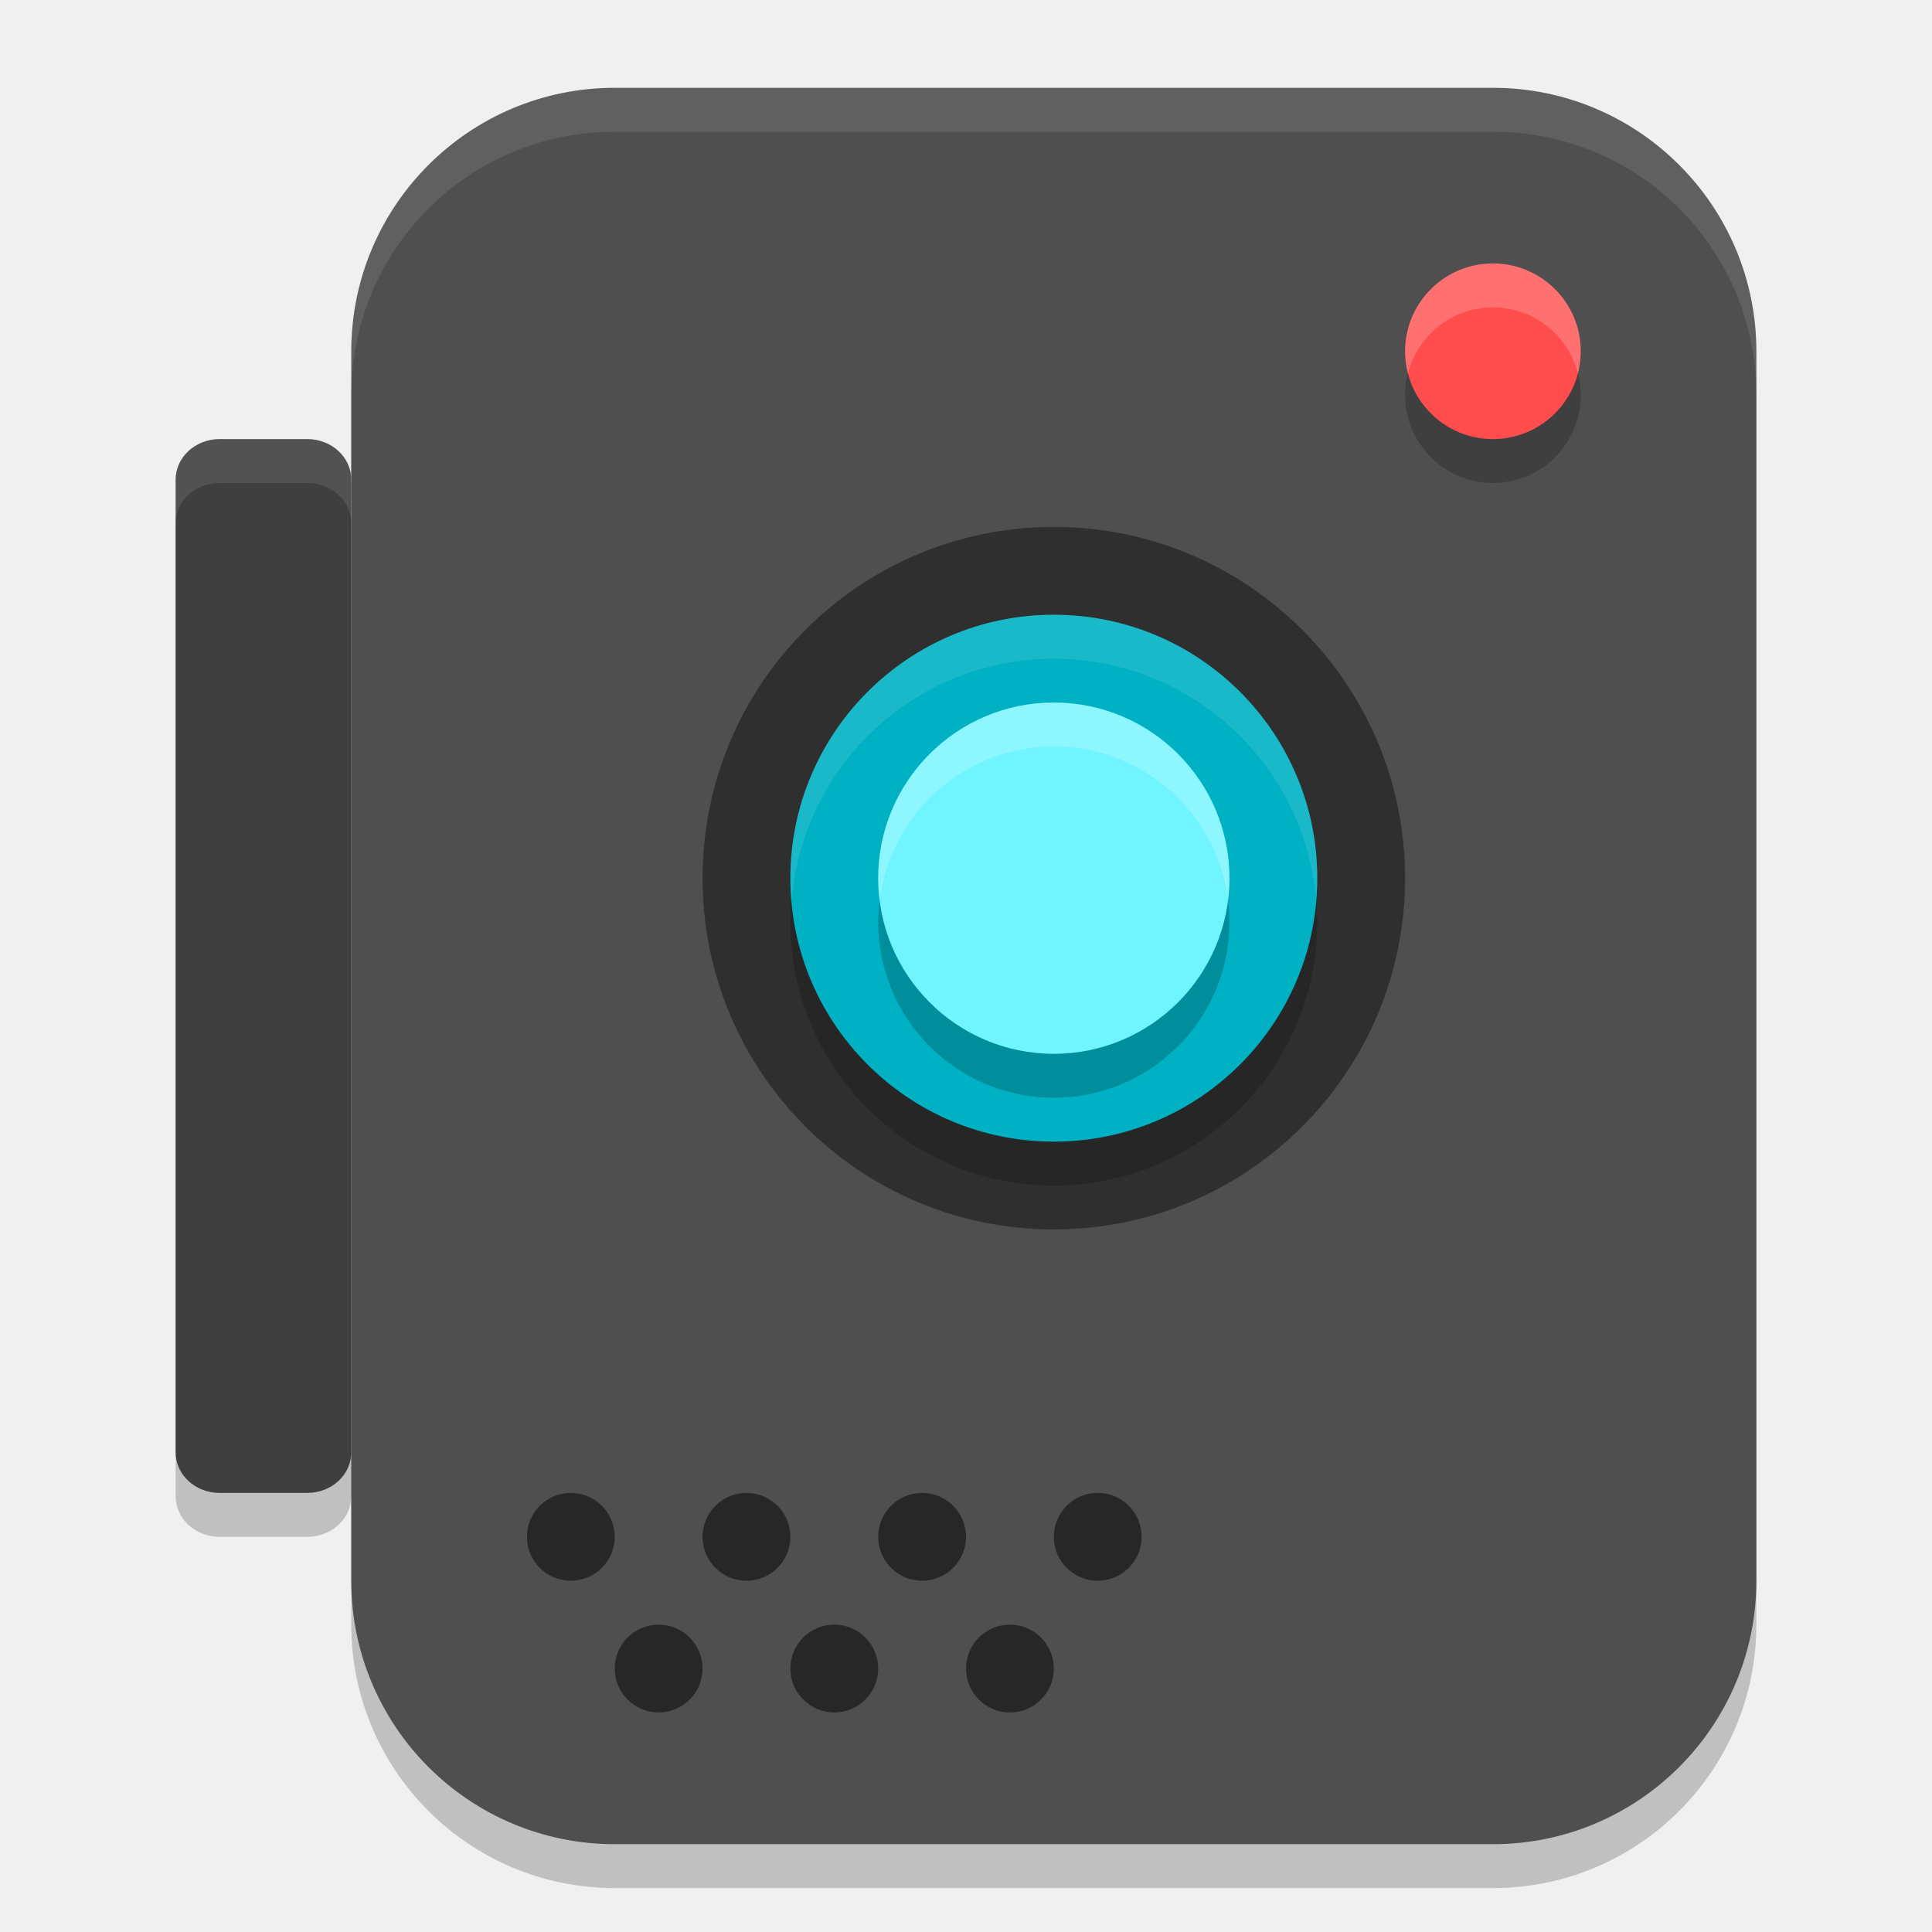
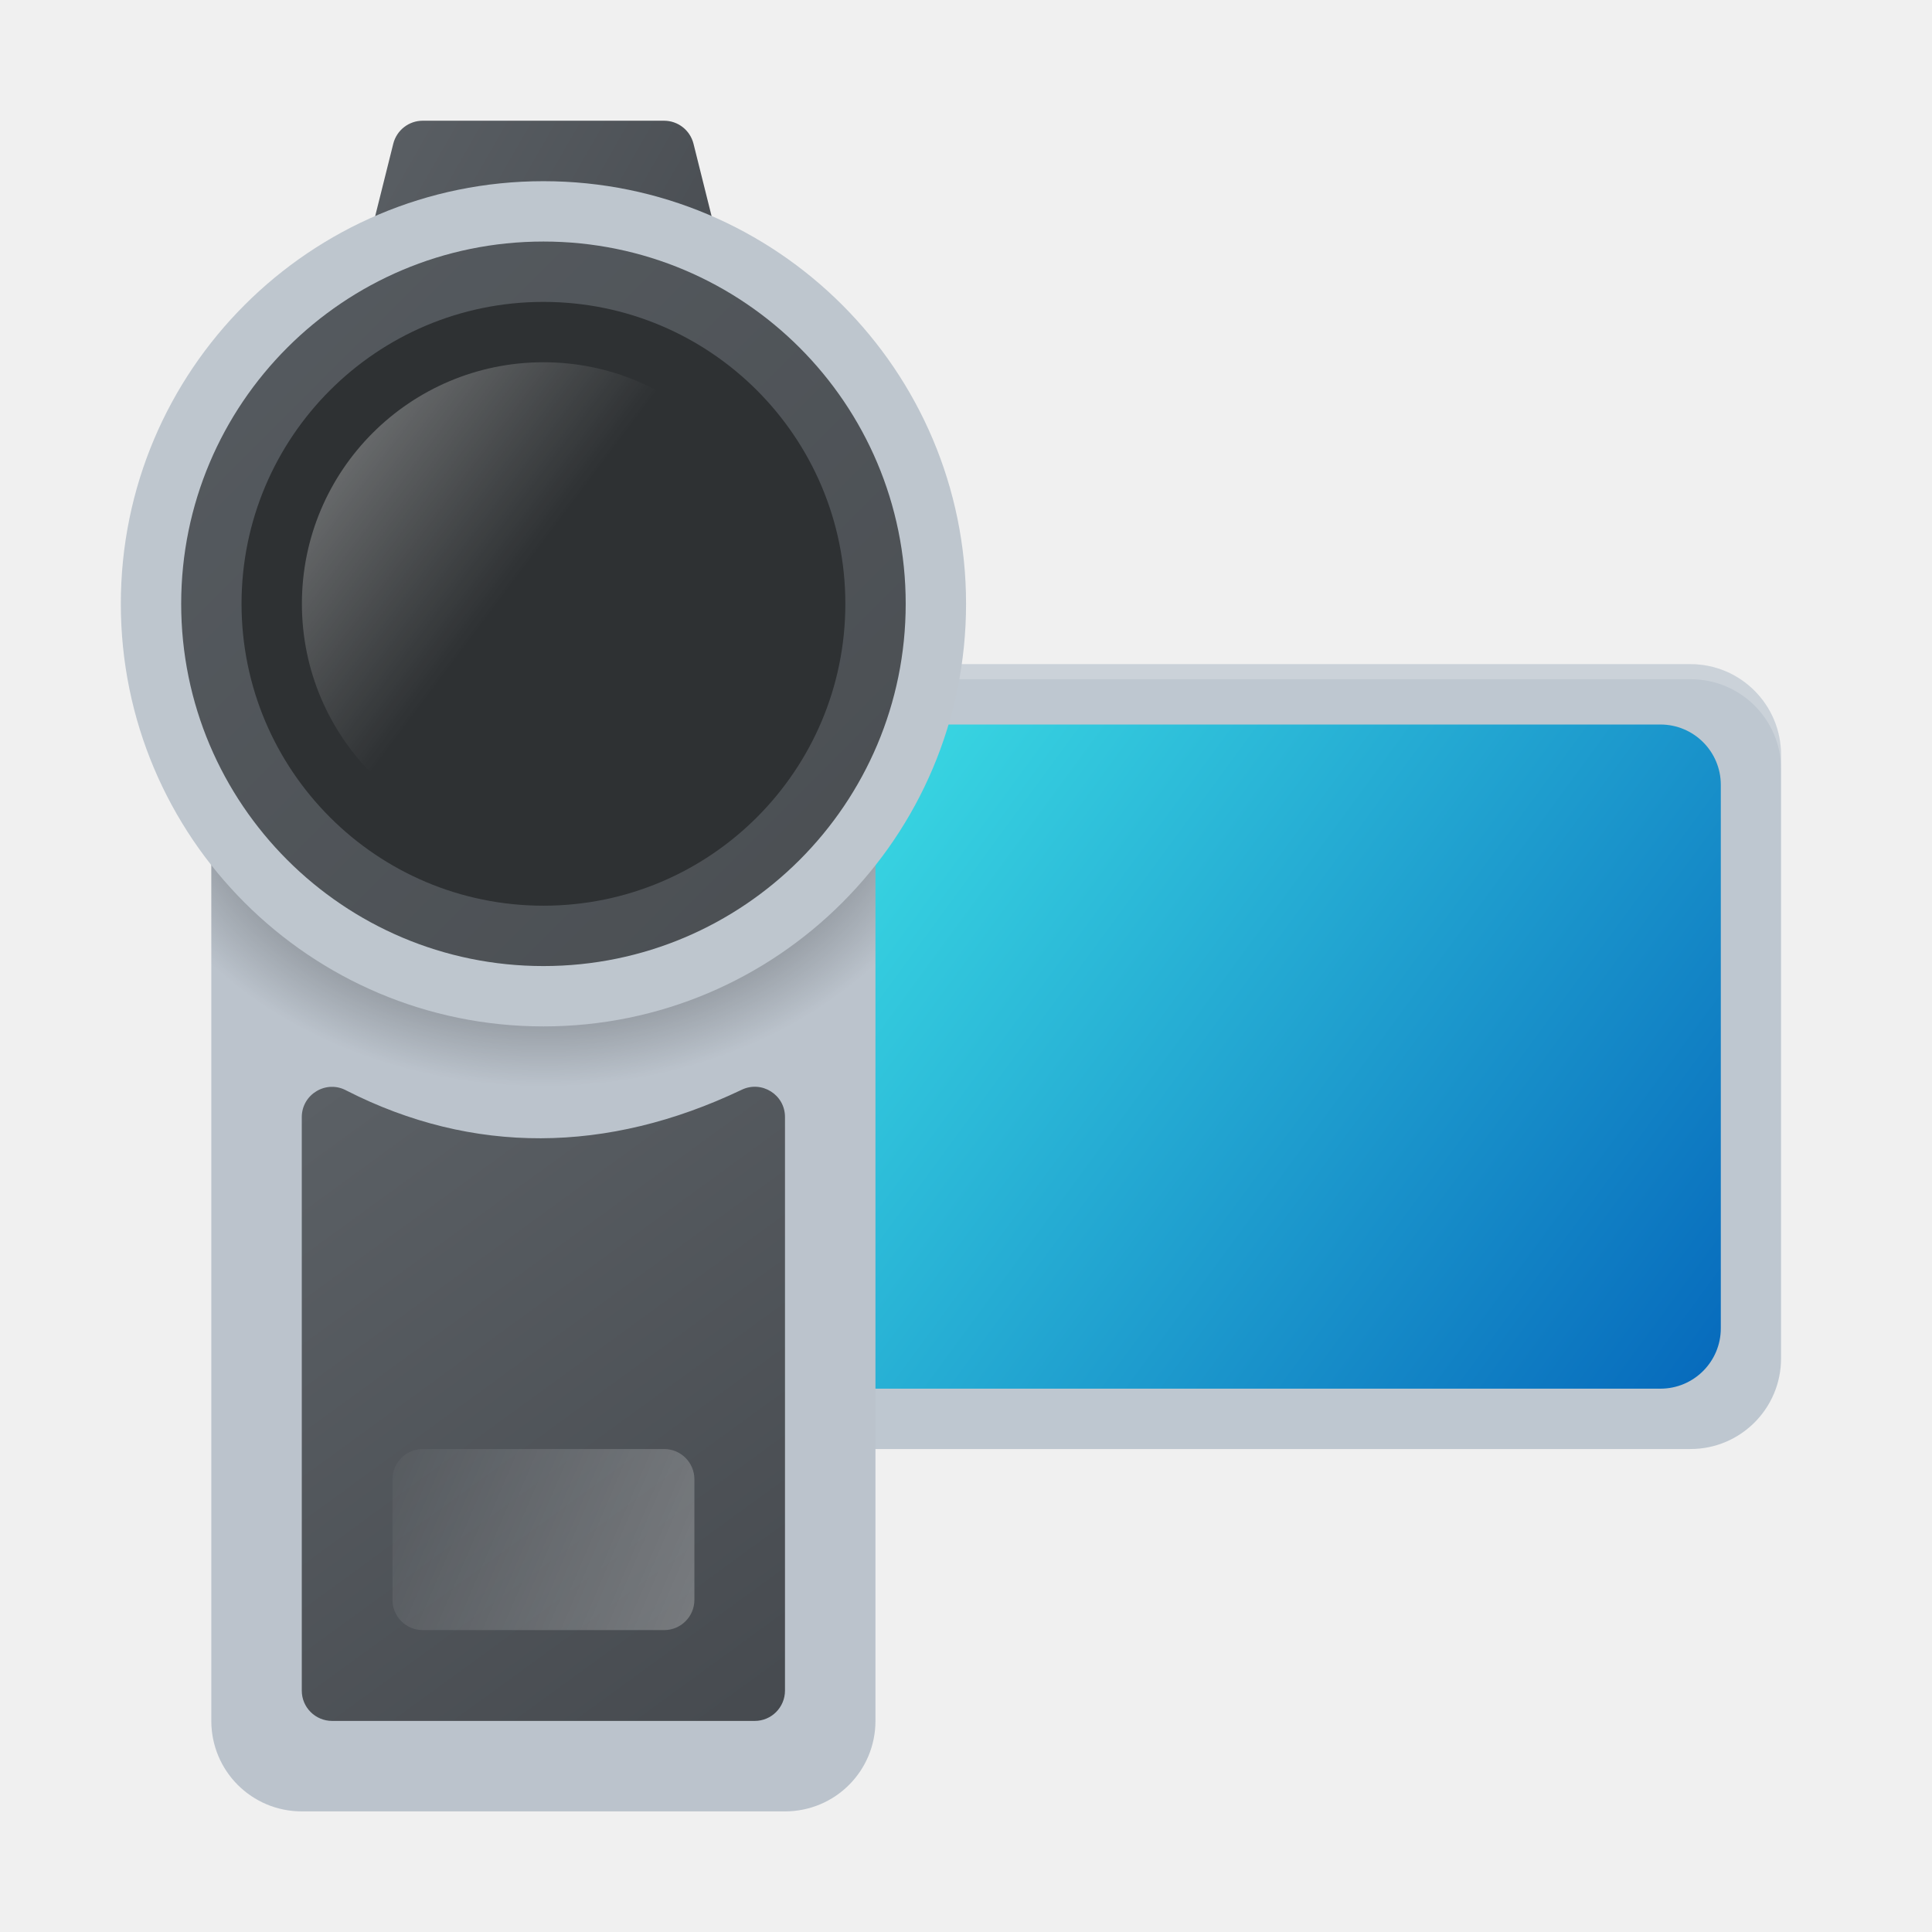
- <svg xmlns="http://www.w3.org/2000/svg" width="22" height="22" version="1">
-   <rect style="opacity:0.2" width="16" height="20" x="4" y="1.5" rx="3" ry="3" />
-   <rect style="fill:#4f4f4f" width="16" height="20" x="4" y="1" rx="3" ry="3" />
-   <circle style="opacity:0.2" cx="-4.5" cy="-17" r="1" transform="matrix(0,-1,-1,0,0,0)" />
-   <circle style="fill:#ff4d4d" cx="-4" cy="-17" r="1" transform="matrix(0,-1,-1,0,0,0)" />
-   <circle style="opacity:0.4" cx="-10" cy="-12" r="4" transform="matrix(0,-1,-1,0,0,0)" />
-   <circle style="opacity:0.2" cx="-10.5" cy="12" r="3" transform="rotate(-90)" />
-   <circle style="fill:#00b1c4" cx="-10" cy="12" r="3" transform="rotate(-90)" />
-   <circle style="opacity:0.2" cx="-10.5" cy="-12" r="2" transform="matrix(0,-1,-1,0,0,0)" />
-   <circle style="fill:#70f4ff" cx="-10" cy="-12" r="2" transform="matrix(0,-1,-1,0,0,0)" />
-   <rect style="opacity:0.2" width="2" height="12" x="2" y="5.5" rx=".5" ry=".462" />
-   <rect style="fill:#3f3f3f" width="2" height="12" x="2" y="5" rx=".5" ry=".462" />
-   <circle style="opacity:0.5" cx="6.5" cy="17.5" r=".5" />
-   <circle style="opacity:0.5" cx="8.5" cy="17.5" r=".5" />
-   <circle style="opacity:0.5" cx="10.5" cy="17.5" r=".5" />
-   <circle style="opacity:0.5" cx="12.5" cy="17.5" r=".5" />
-   <circle style="opacity:0.5" cx="7.5" cy="19" r=".5" />
-   <circle style="opacity:0.5" cx="9.5" cy="19" r=".5" />
-   <circle style="opacity:0.5" cx="11.5" cy="19" r=".5" />
-   <path style="opacity:0.1;fill:#ffffff" d="M 7,1 C 5.338,1 4,2.338 4,4 v 0.5 c 0,-1.662 1.338,-3 3,-3 h 10 c 1.662,0 3,1.338 3,3 V 4 C 20,2.338 18.662,1 17,1 Z" />
-   <path style="opacity:0.2;fill:#ffffff" d="M 17,3 A 1,1 0 0 0 16,4 1,1 0 0 0 16.033,4.25 1,1 0 0 1 17,3.5 1,1 0 0 1 17.967,4.25 1,1 0 0 0 18,4 1,1 0 0 0 17,3 Z" />
-   <path style="opacity:0.1;fill:#ffffff" d="M 12,7 A 3,3 0 0 0 9,10 3,3 0 0 0 9.014,10.256 3,3 0 0 1 12,7.5 3,3 0 0 1 14.986,10.244 3,3 0 0 0 15,10 3,3 0 0 0 12,7 Z" />
-   <path style="opacity:0.2;fill:#ffffff" d="m 12,8 a 2,2 0 0 0 -2,2 2,2 0 0 0 0.018,0.256 A 2,2 0 0 1 12,8.5 2,2 0 0 1 13.982,10.244 2,2 0 0 0 14,10 2,2 0 0 0 12,8 Z" />
-   <path style="opacity:0.1;fill:#ffffff" d="M 2.5,5 C 2.223,5 2,5.205 2,5.461 v 0.5 C 2,5.705 2.223,5.5 2.5,5.5 h 1 C 3.777,5.5 4,5.705 4,5.961 v -0.5 C 4,5.205 3.777,5 3.5,5 Z" />
+ <svg xmlns="http://www.w3.org/2000/svg" xmlns:xlink="http://www.w3.org/1999/xlink" width="64" height="64" viewBox="0 0 16.933 16.933" version="1.1" id="svg5">
+   <defs id="defs2">
+     <linearGradient id="linearGradient80401">
+       <stop style="stop-color:#3ddfe5;stop-opacity:1;" offset="0" id="stop80397" />
+       <stop style="stop-color:#0669bc;stop-opacity:1" offset="1" id="stop80399" />
+     </linearGradient>
+     <linearGradient id="linearGradient42014">
+       <stop style="stop-color:#5b6065;stop-opacity:1;" offset="0" id="stop42010" />
+       <stop style="stop-color:#45494e;stop-opacity:1" offset="1" id="stop42012" />
+     </linearGradient>
+     <linearGradient id="linearGradient34832">
+       <stop style="stop-color:#ffffff;stop-opacity:1;" offset="0" id="stop34828" />
+       <stop style="stop-color:#ffffff;stop-opacity:0;" offset="1" id="stop34830" />
+     </linearGradient>
+     <linearGradient id="linearGradient22512">
+       <stop style="stop-color:#565b60;stop-opacity:1;" offset="0" id="stop22508" />
+       <stop style="stop-color:#4a4e52;stop-opacity:1" offset="1" id="stop22510" />
+     </linearGradient>
+     <linearGradient id="linearGradient16397">
+       <stop style="stop-color:#000000;stop-opacity:1;" offset="0" id="stop16393" />
+       <stop style="stop-color:#000000;stop-opacity:0;" offset="1" id="stop16395" />
+     </linearGradient>
+     <radialGradient xlink:href="#linearGradient16397" id="radialGradient16399" cx="12.7" cy="6.574" fx="12.7" fy="6.574" r="2.91" gradientTransform="matrix(1.311831,0,0,1.045455,-11.89775,-0.3908622)" gradientUnits="userSpaceOnUse" />
+     <linearGradient xlink:href="#linearGradient22512" id="linearGradient22514" x1="9.525" y1="2.117" x2="15.875" y2="8.467" gradientUnits="userSpaceOnUse" gradientTransform="translate(-7.9375)" />
+     <linearGradient xlink:href="#linearGradient34832" id="linearGradient34834" x1="10.583" y1="3.175" x2="12.7" y2="4.763" gradientUnits="userSpaceOnUse" gradientTransform="translate(-7.9375)" />
+     <linearGradient xlink:href="#linearGradient42014" id="linearGradient48714" x1="10.583" y1="9.658" x2="14.818" y2="15.479" gradientUnits="userSpaceOnUse" gradientTransform="translate(-7.9375)" />
+     <linearGradient xlink:href="#linearGradient34832" id="linearGradient49471" x1="14.552" y1="14.552" x2="10.848" y2="12.965" gradientUnits="userSpaceOnUse" gradientTransform="translate(-7.9375)" />
+     <linearGradient xlink:href="#linearGradient42014" id="linearGradient50588" x1="10.848" y1="1.058" x2="14.552" y2="3.175" gradientUnits="userSpaceOnUse" gradientTransform="translate(-7.9375,0.2645833)" />
+     <linearGradient xlink:href="#linearGradient80401" id="linearGradient80403" x1="7.144" y1="6.35" x2="15.081" y2="12.171" gradientUnits="userSpaceOnUse" />
+   </defs>
+   <rect style="fill:#bec7d0;fill-opacity:0.996;stroke:none;stroke-width:0.53;stroke-linecap:round;stroke-linejoin:round;stroke-miterlimit:4;stroke-dasharray:none;stroke-opacity:1" id="rect65861" width="8.731" height="6.879" x="6.879" y="5.821" ry="0.794" />
+   <rect style="fill:url(#linearGradient80403);fill-opacity:1;stroke:none;stroke-width:0.529;stroke-linecap:round;stroke-linejoin:round;stroke-miterlimit:4;stroke-dasharray:none;stroke-opacity:1" id="rect70432" width="7.938" height="5.821" x="7.144" y="6.35" ry="0.529" />
+   <path id="rect70282" style="opacity:0.2;fill:#ffffff;fill-opacity:0.996;stroke:none;stroke-width:0.529;stroke-linecap:round;stroke-linejoin:round;stroke-miterlimit:4;stroke-dasharray:none;stroke-opacity:1" d="m 7.673,5.821 c -0.44,0 -0.794,0.354 -0.794,0.794 v 0.132 c 0,-0.44 0.354,-0.794 0.794,-0.794 h 7.144 c 0.44,0 0.794,0.354 0.794,0.794 V 6.615 c 0,-0.44 -0.354,-0.794 -0.794,-0.794 z" />
+   <path style="color:#000000;fill:url(#linearGradient50588);fill-opacity:1;stroke:none;stroke-width:1;stroke-linecap:round;stroke-linejoin:round;-inkscape-stroke:none" d="M 3.705,1.058 C 3.583,1.058 3.477,1.141 3.447,1.259 L 2.918,3.376 c -0.041,0.167 0.086,0.329 0.258,0.328 h 3.173 c 0.172,6.114e-4 0.299,-0.161 0.258,-0.328 L 6.078,1.259 C 6.048,1.141 5.942,1.058 5.82,1.058 Z" id="path50303" />
+   <path id="rect858" style="fill:#bbc3cc;fill-opacity:1;stroke-width:0.794;stroke-linecap:round;stroke-linejoin:round" d="m 2.646,6.35 h 4.233 c 0.44,0 0.794,0.354 0.794,0.794 v 7.938 c 0,0.44 -0.354,0.794 -0.794,0.794 H 2.646 c -0.44,0 -0.794,-0.354 -0.794,-0.794 V 7.144 C 1.852,6.704 2.206,6.35 2.646,6.35 Z" />
+   <rect style="fill:url(#radialGradient16399);fill-opacity:1;stroke-width:0.794;stroke-linecap:round;stroke-linejoin:round" id="rect16187" width="5.821" height="5.027" x="1.852" y="6.085" ry="0" />
+   <circle style="fill:#bec6ce;fill-opacity:1;stroke-width:0.794;stroke-linecap:round;stroke-linejoin:round" id="path1144" cx="4.763" cy="5.292" r="3.704" />
+   <circle style="fill:url(#linearGradient22514);fill-opacity:1;stroke-width:0.866;stroke-linecap:round;stroke-linejoin:round" id="path18175" cx="4.763" cy="5.292" r="3.175" />
+   <circle style="fill:#2e3133;fill-opacity:1;stroke-width:0.794;stroke-linecap:round;stroke-linejoin:round" id="path31071" cx="4.763" cy="5.292" r="2.646" />
+   <circle style="opacity:0.4;fill:url(#linearGradient34834);fill-opacity:1;stroke-width:0.907;stroke-linecap:round;stroke-linejoin:round" id="path34724" cx="4.763" cy="5.292" r="2.117" />
+   <path style="color:#000000;fill:url(#linearGradient48714);fill-opacity:1;stroke-linecap:round;stroke-linejoin:round;-inkscape-stroke:none" d="m 6.497,9.553 c -1.175,0.559 -2.355,0.568 -3.459,0.006 -0.177,-0.098 -0.393,0.031 -0.393,0.232 v 5.026 c -5.65e-4,0.147 0.119,0.266 0.266,0.266 h 3.703 c 0.147,5.65e-4 0.266,-0.119 0.266,-0.266 V 9.791 C 6.881,9.594 6.674,9.465 6.497,9.553 Z" id="path48434" />
+   <rect style="opacity:0.3;fill:url(#linearGradient49471);fill-opacity:1;stroke:none;stroke-width:0.529;stroke-linecap:round;stroke-linejoin:round;stroke-miterlimit:4;stroke-dasharray:none;stroke-opacity:1" id="rect49139" width="2.646" height="1.587" x="3.44" y="12.7" ry="0.265" />
</svg>
